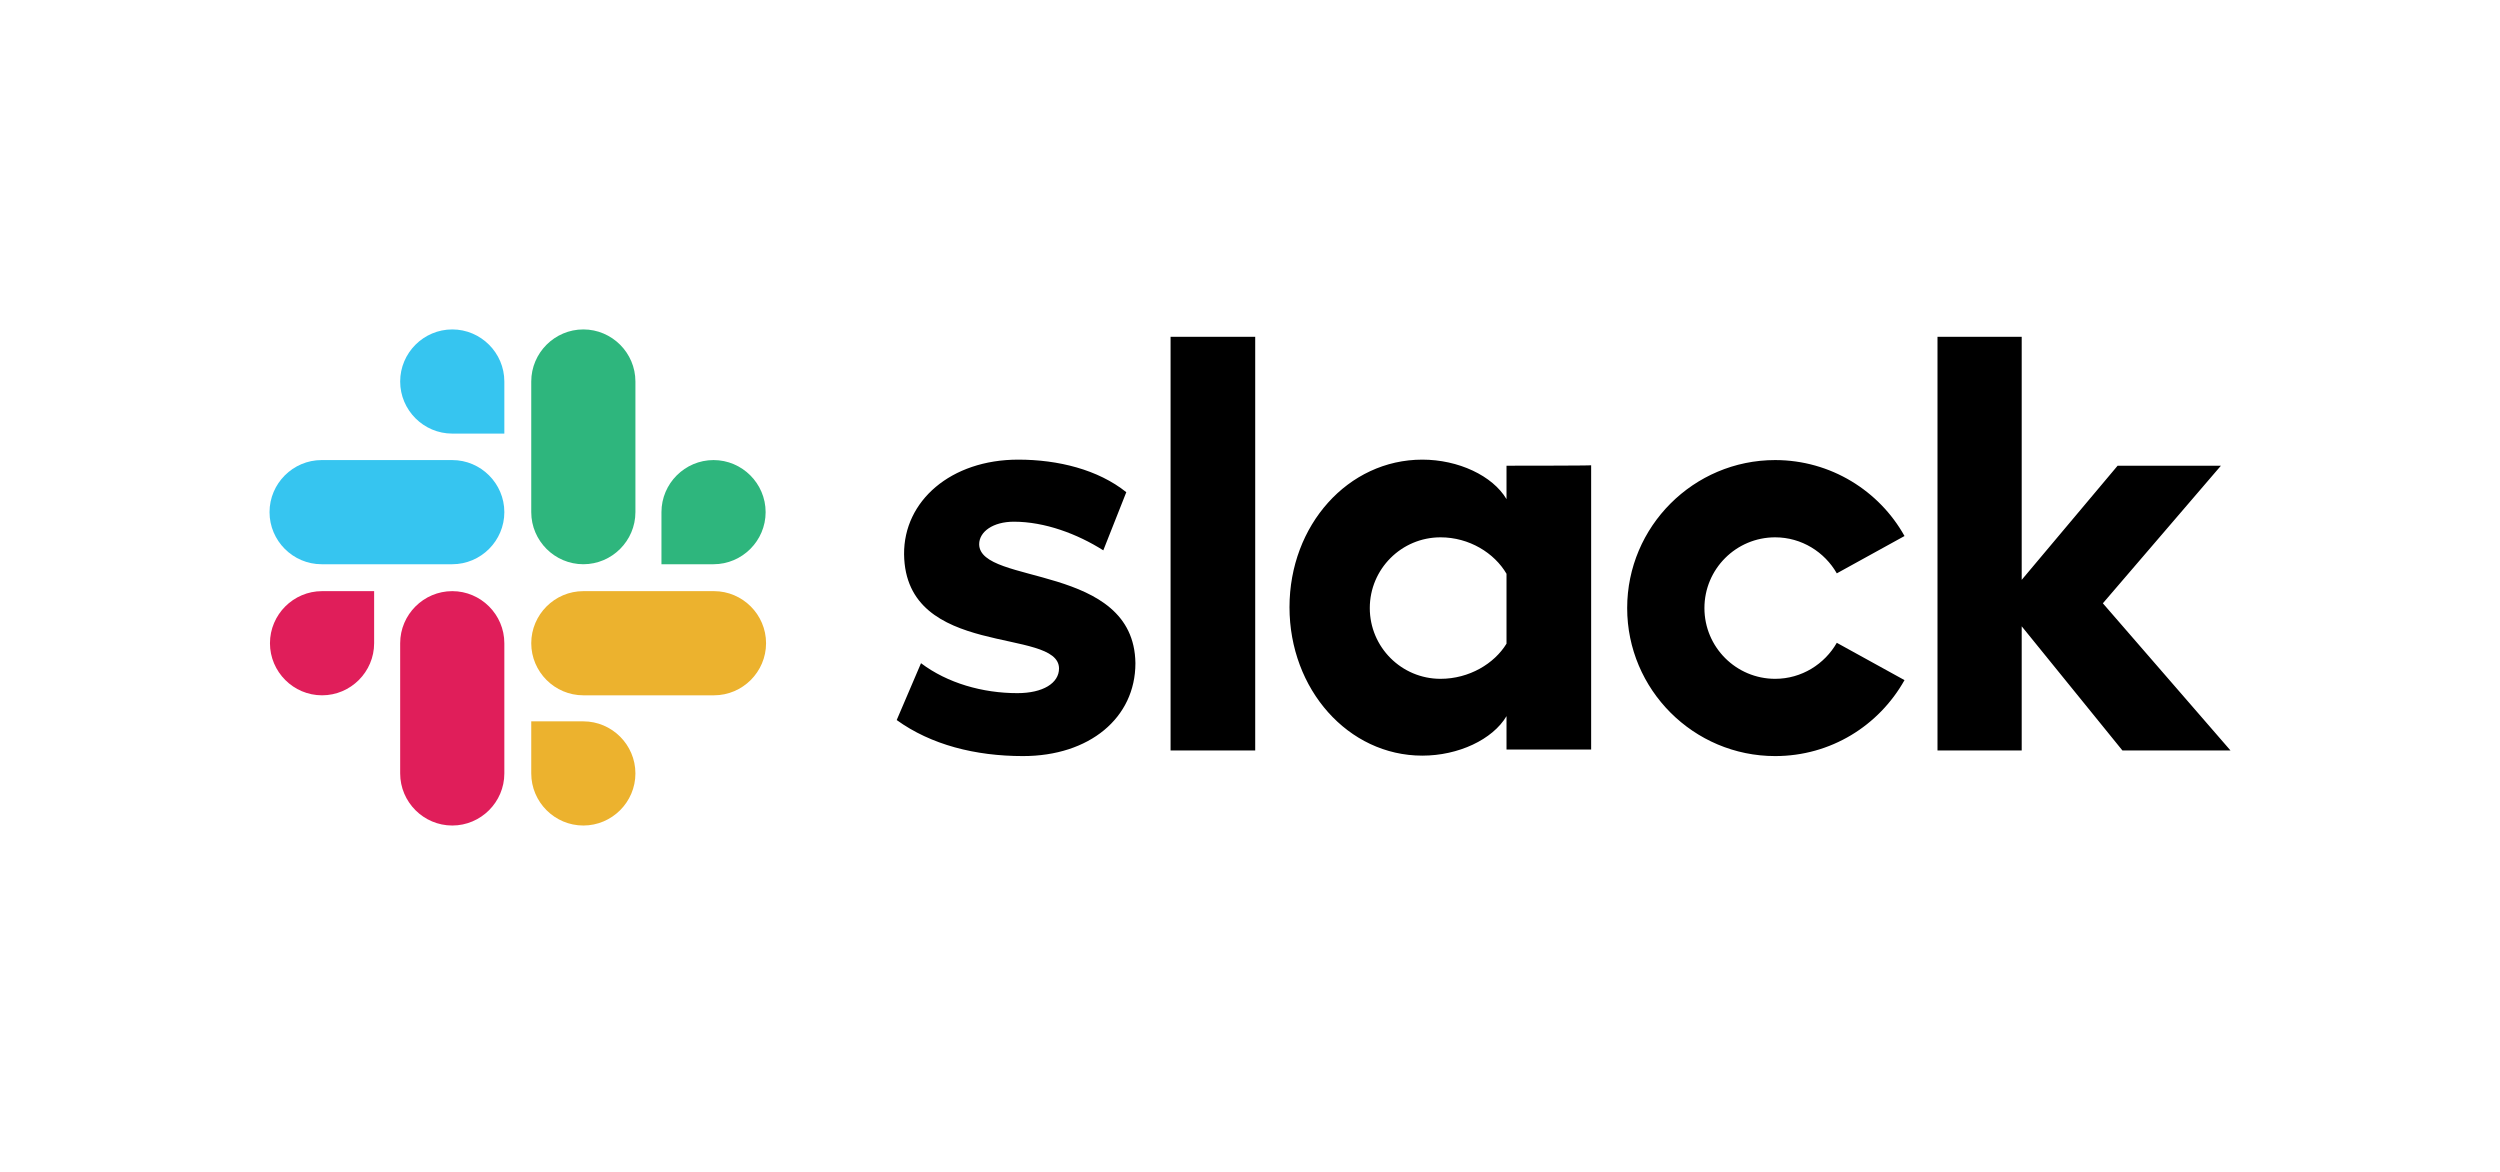
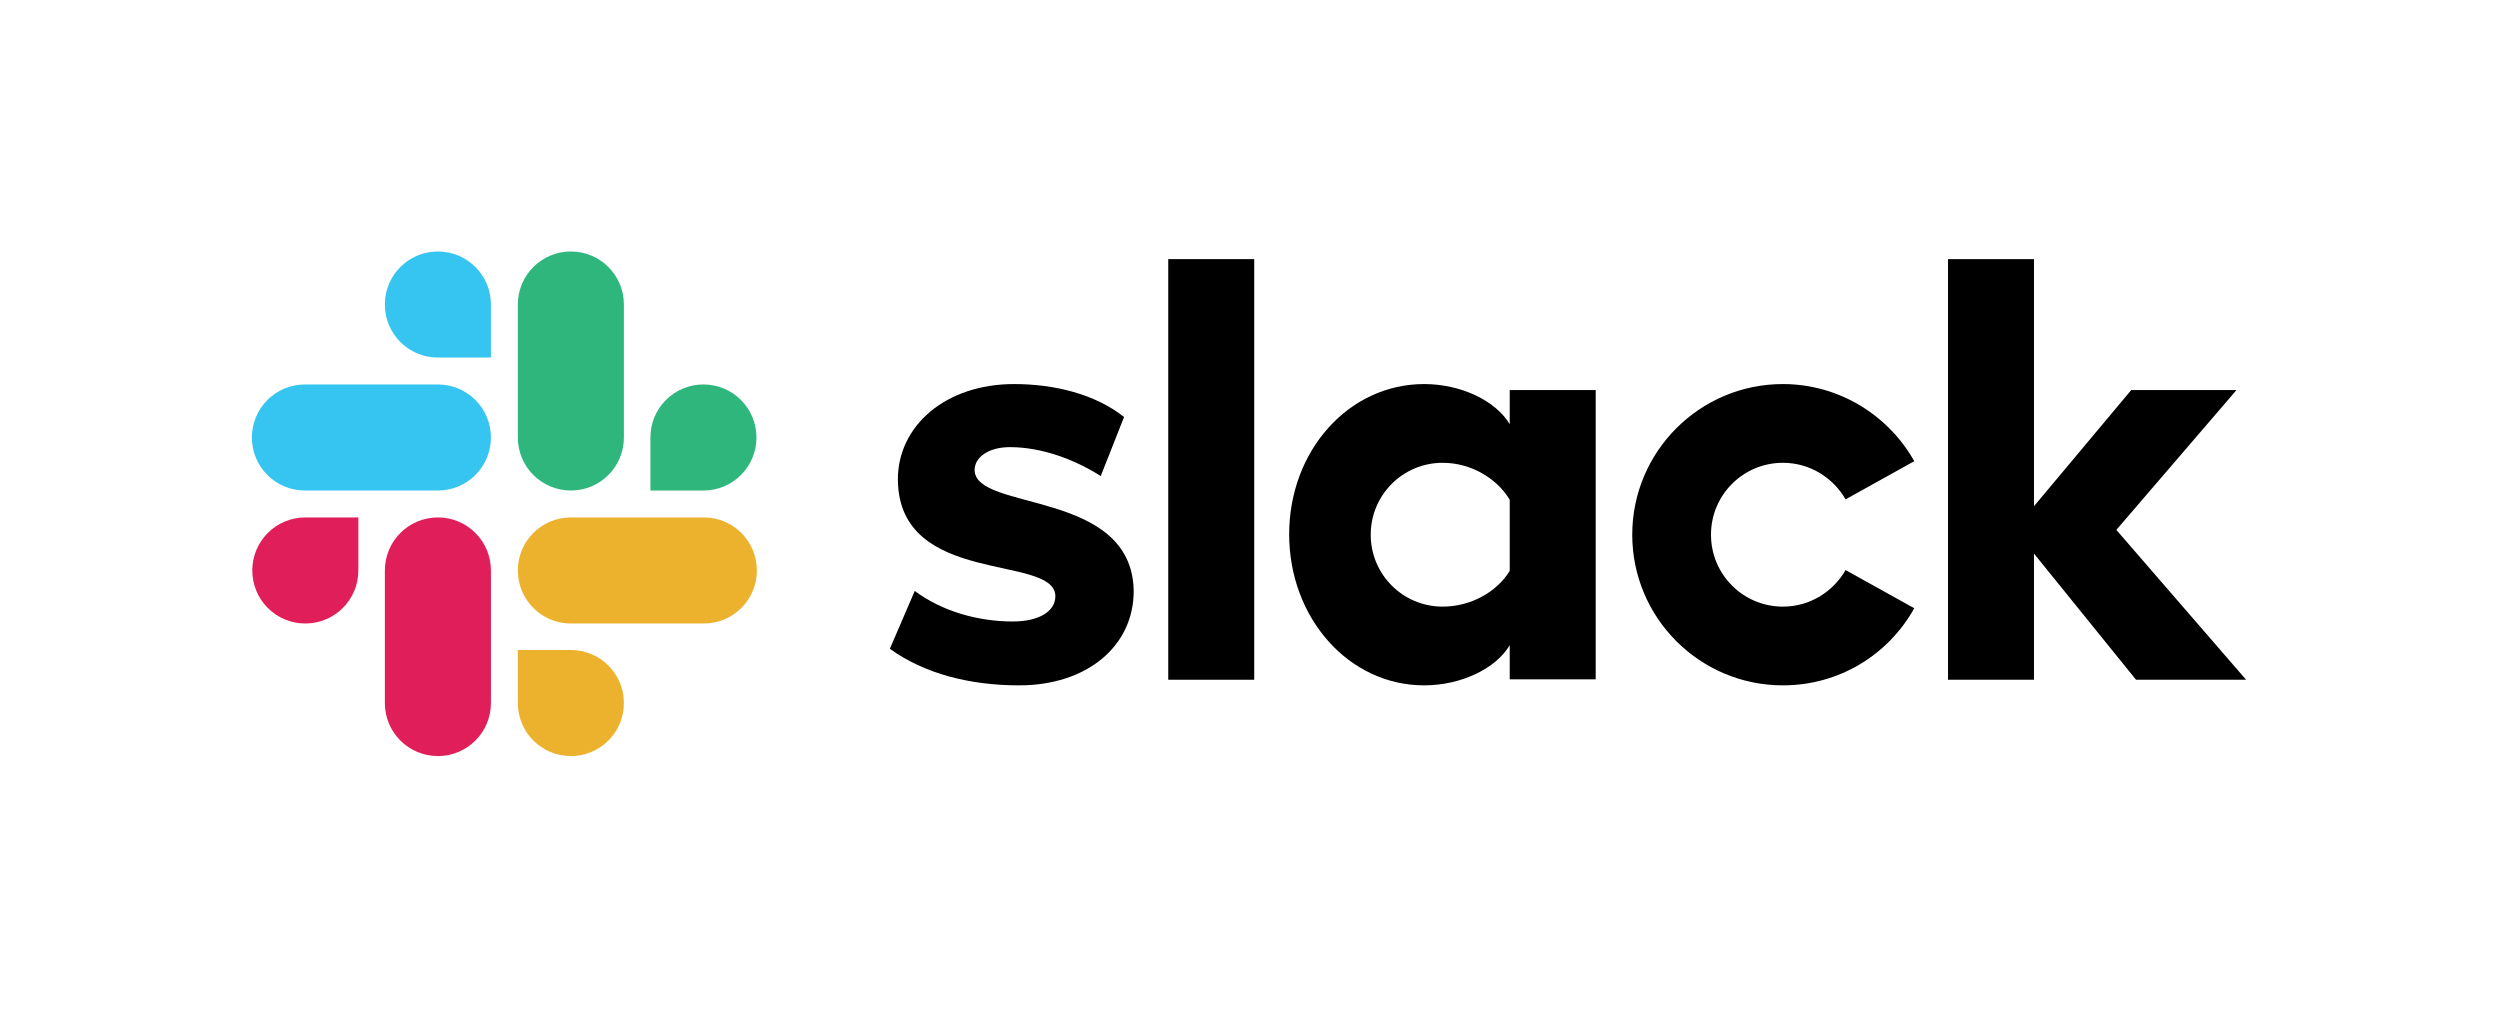
- <svg xmlns="http://www.w3.org/2000/svg" version="1.1" id="Layer_1" x="0" y="0" viewBox="0 0 576 270" xml:space="preserve">
-   <style>.st0{fill:#e01e5a}.st1{fill:#36c5f0}.st2{fill:#2eb67d}.st3{fill:#ecb22e}</style>
-   <path d="M206.6 165.9l5.6-13.1c6.1 4.6 14.2 6.9 22.2 6.9 5.9 0 9.6-2.3 9.6-5.7-.1-9.6-35.4-2.1-35.7-26.3-.1-12.3 10.8-21.8 26.3-21.8 9.2 0 18.4 2.3 24.9 7.5l-5.3 13.4c-6-3.8-13.5-6.6-20.6-6.6-4.8 0-8 2.3-8 5.2.1 9.5 35.7 4.3 36 27.4 0 12.6-10.6 21.4-25.9 21.4-11 0-21.2-2.6-29.1-8.3M423.2 148.1c-2.8 4.9-8.1 8.3-14.2 8.3-9 0-16.3-7.3-16.3-16.3s7.3-16.3 16.3-16.3c6.1 0 11.4 3.4 14.2 8.3l15.6-8.6c-5.8-10.4-17-17.5-29.8-17.5-18.8 0-34.1 15.3-34.1 34.1s15.3 34.1 34.1 34.1c12.8 0 23.9-7 29.8-17.5l-15.6-8.6zM269.7 77.6h19.5v95.3h-19.5zM446.4 77.6v95.3h19.4v-28.6l23.2 28.6h24.9L484.5 139l27.2-31.7h-23.8l-22.1 26.3v-56zM347.1 148.3c-2.8 4.6-8.6 8.1-15.2 8.1-9 0-16.3-7.3-16.3-16.3s7.3-16.3 16.3-16.3c6.6 0 12.4 3.6 15.2 8.4v16.1zm0-41v7.7c-3.2-5.4-11.1-9.1-19.4-9.1-17.1 0-30.6 15.1-30.6 34s13.5 34.2 30.6 34.2c8.3 0 16.2-3.7 19.4-9.1v7.7h19.5v-65.5c-.1.1-19.5.1-19.5.1z" />
+ <svg xmlns="http://www.w3.org/2000/svg" version="1.1" id="Layer_1" x="0px" y="0px" viewBox="0 0 622.3 254.4" style="enable-background:new 0 0 622.3 254.4;" xml:space="preserve">
+   <style type="text/css">
+ 	.st0{fill:#E01E5A;}
+ 	.st1{fill:#36C5F0;}
+ 	.st2{fill:#2EB67D;}
+ 	.st3{fill:#ECB22E;}
+ </style>
  <g>
-     <path class="st0" d="M86.2 148.2c0 6.6-5.4 12-12 12s-12-5.4-12-12 5.4-12 12-12h12v12zM92.2 148.2c0-6.6 5.4-12 12-12s12 5.4 12 12v30c0 6.6-5.4 12-12 12s-12-5.4-12-12v-30z" />
-     <path class="st1" d="M104.2 99.9c-6.6 0-12-5.4-12-12s5.4-12 12-12 12 5.4 12 12v12h-12zM104.2 106c6.6 0 12 5.4 12 12s-5.4 12-12 12H74.1c-6.6 0-12-5.4-12-12s5.4-12 12-12h30.1z" />
    <g>
-       <path class="st2" d="M152.4 118c0-6.6 5.4-12 12-12s12 5.4 12 12-5.4 12-12 12h-12v-12zM146.4 118c0 6.6-5.4 12-12 12s-12-5.4-12-12V87.9c0-6.6 5.4-12 12-12s12 5.4 12 12V118z" />
+       <path d="M221.5,161.5l6.2-14.4c6.7,5,15.6,7.6,24.4,7.6c6.5,0,10.6-2.5,10.6-6.3c-0.1-10.6-38.9-2.3-39.2-28.9    c-0.1-13.5,11.9-23.9,28.9-23.9c10.1,0,20.2,2.5,27.4,8.2l-5.8,14.7c-6.6-4.2-14.8-7.2-22.6-7.2c-5.3,0-8.8,2.5-8.8,5.7    c0.1,10.4,39.2,4.7,39.6,30.1c0,13.8-11.7,23.5-28.5,23.5C241.4,170.6,230.1,167.7,221.5,161.5" />
+       <path d="M459.4,141.9c-3.1,5.4-8.9,9.1-15.6,9.1c-9.9,0-17.9-8-17.9-17.9s8-17.9,17.9-17.9c6.7,0,12.5,3.7,15.6,9.1l17.1-9.5    c-6.4-11.4-18.7-19.2-32.7-19.2c-20.7,0-37.5,16.8-37.5,37.5c0,20.7,16.8,37.5,37.5,37.5c14.1,0,26.3-7.7,32.7-19.2L459.4,141.9z" />
+       <rect x="290.8" y="64.5" width="21.4" height="104.7" />
+       <polygon points="484.9,64.5 484.9,169.2 506.3,169.2 506.3,137.8 531.7,169.2 559.1,169.2 526.8,131.9 556.7,97.1 530.5,97.1     506.3,126 506.3,64.5   " />
+       <path d="M375.8,142.1c-3.1,5.1-9.5,8.9-16.7,8.9c-9.9,0-17.9-8-17.9-17.9s8-17.9,17.9-17.9c7.2,0,13.6,4,16.7,9.2V142.1z     M375.8,97.1v8.5c-3.5-5.9-12.2-10-21.3-10c-18.8,0-33.6,16.6-33.6,37.4c0,20.8,14.8,37.6,33.6,37.6c9.1,0,17.8-4.1,21.3-10v8.5    h21.4v-72H375.8z" />
    </g>
    <g>
-       <path class="st3" d="M134.4 166.2c6.6 0 12 5.4 12 12s-5.4 12-12 12-12-5.4-12-12v-12h12zM134.4 160.2c-6.6 0-12-5.4-12-12s5.4-12 12-12h30.1c6.6 0 12 5.4 12 12s-5.4 12-12 12h-30.1z" />
+       <g>
+         <path class="st0" d="M89.2,142c0,7.3-5.9,13.2-13.2,13.2s-13.2-5.9-13.2-13.2s5.9-13.2,13.2-13.2h13.2V142z" />
+         <path class="st0" d="M95.8,142c0-7.3,5.9-13.2,13.2-13.2s13.2,5.9,13.2,13.2V175c0,7.3-5.9,13.2-13.2,13.2s-13.2-5.9-13.2-13.2     V142z" />
+       </g>
+       <g>
+         <path class="st1" d="M109,89c-7.3,0-13.2-5.9-13.2-13.2c0-7.3,5.9-13.2,13.2-13.2s13.2,5.9,13.2,13.2V89H109z" />
+         <path class="st1" d="M109,95.7c7.3,0,13.2,5.9,13.2,13.2c0,7.3-5.9,13.2-13.2,13.2H75.9c-7.3,0-13.2-5.9-13.2-13.2     c0-7.3,5.9-13.2,13.2-13.2H109z" />
+       </g>
+       <g>
+         <path class="st2" d="M161.9,108.9c0-7.3,5.9-13.2,13.2-13.2s13.2,5.9,13.2,13.2c0,7.3-5.9,13.2-13.2,13.2h-13.2V108.9z" />
+         <path class="st2" d="M155.3,108.9c0,7.3-5.9,13.2-13.2,13.2s-13.2-5.9-13.2-13.2V75.8c0-7.3,5.9-13.2,13.2-13.2     s13.2,5.9,13.2,13.2V108.9z" />
+       </g>
+       <g>
+         <path class="st3" d="M142.1,161.8c7.3,0,13.2,5.9,13.2,13.2c0,7.3-5.9,13.2-13.2,13.2s-13.2-5.9-13.2-13.2v-13.2H142.1z" />
+         <path class="st3" d="M142.1,155.2c-7.3,0-13.2-5.9-13.2-13.2s5.9-13.2,13.2-13.2h33.1c7.3,0,13.2,5.9,13.2,13.2     s-5.9,13.2-13.2,13.2H142.1z" />
+       </g>
    </g>
  </g>
</svg>
